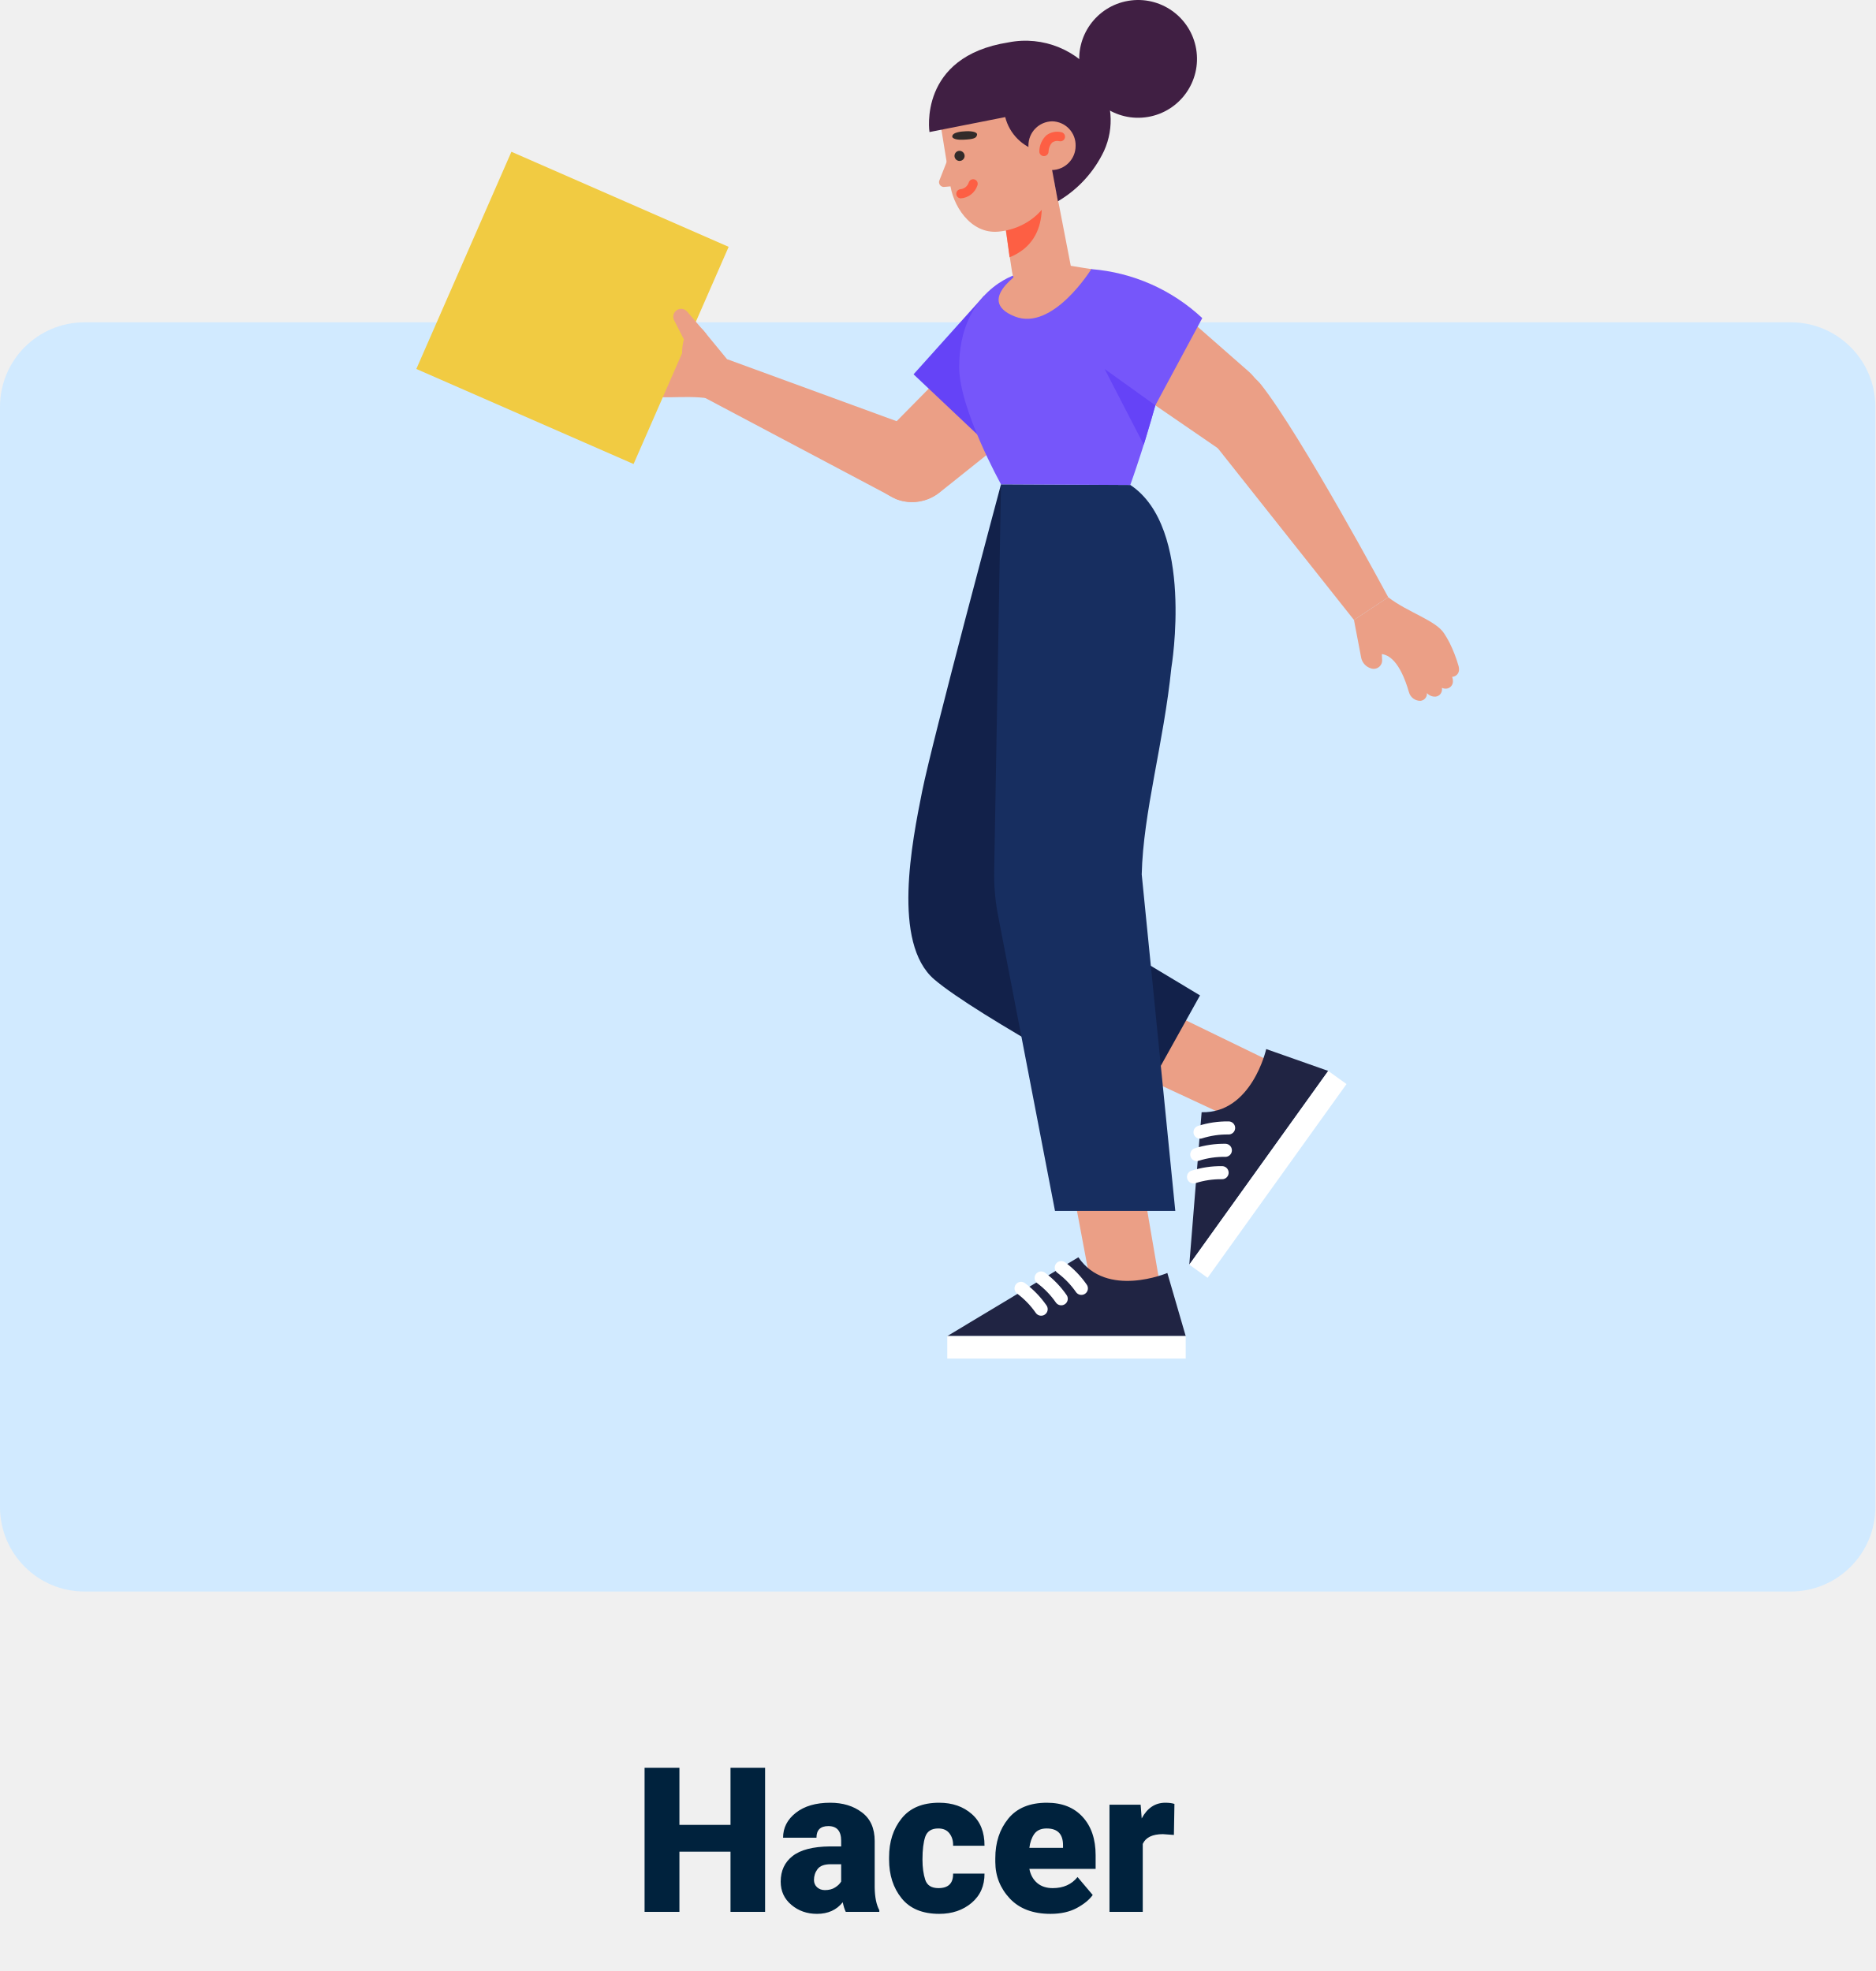
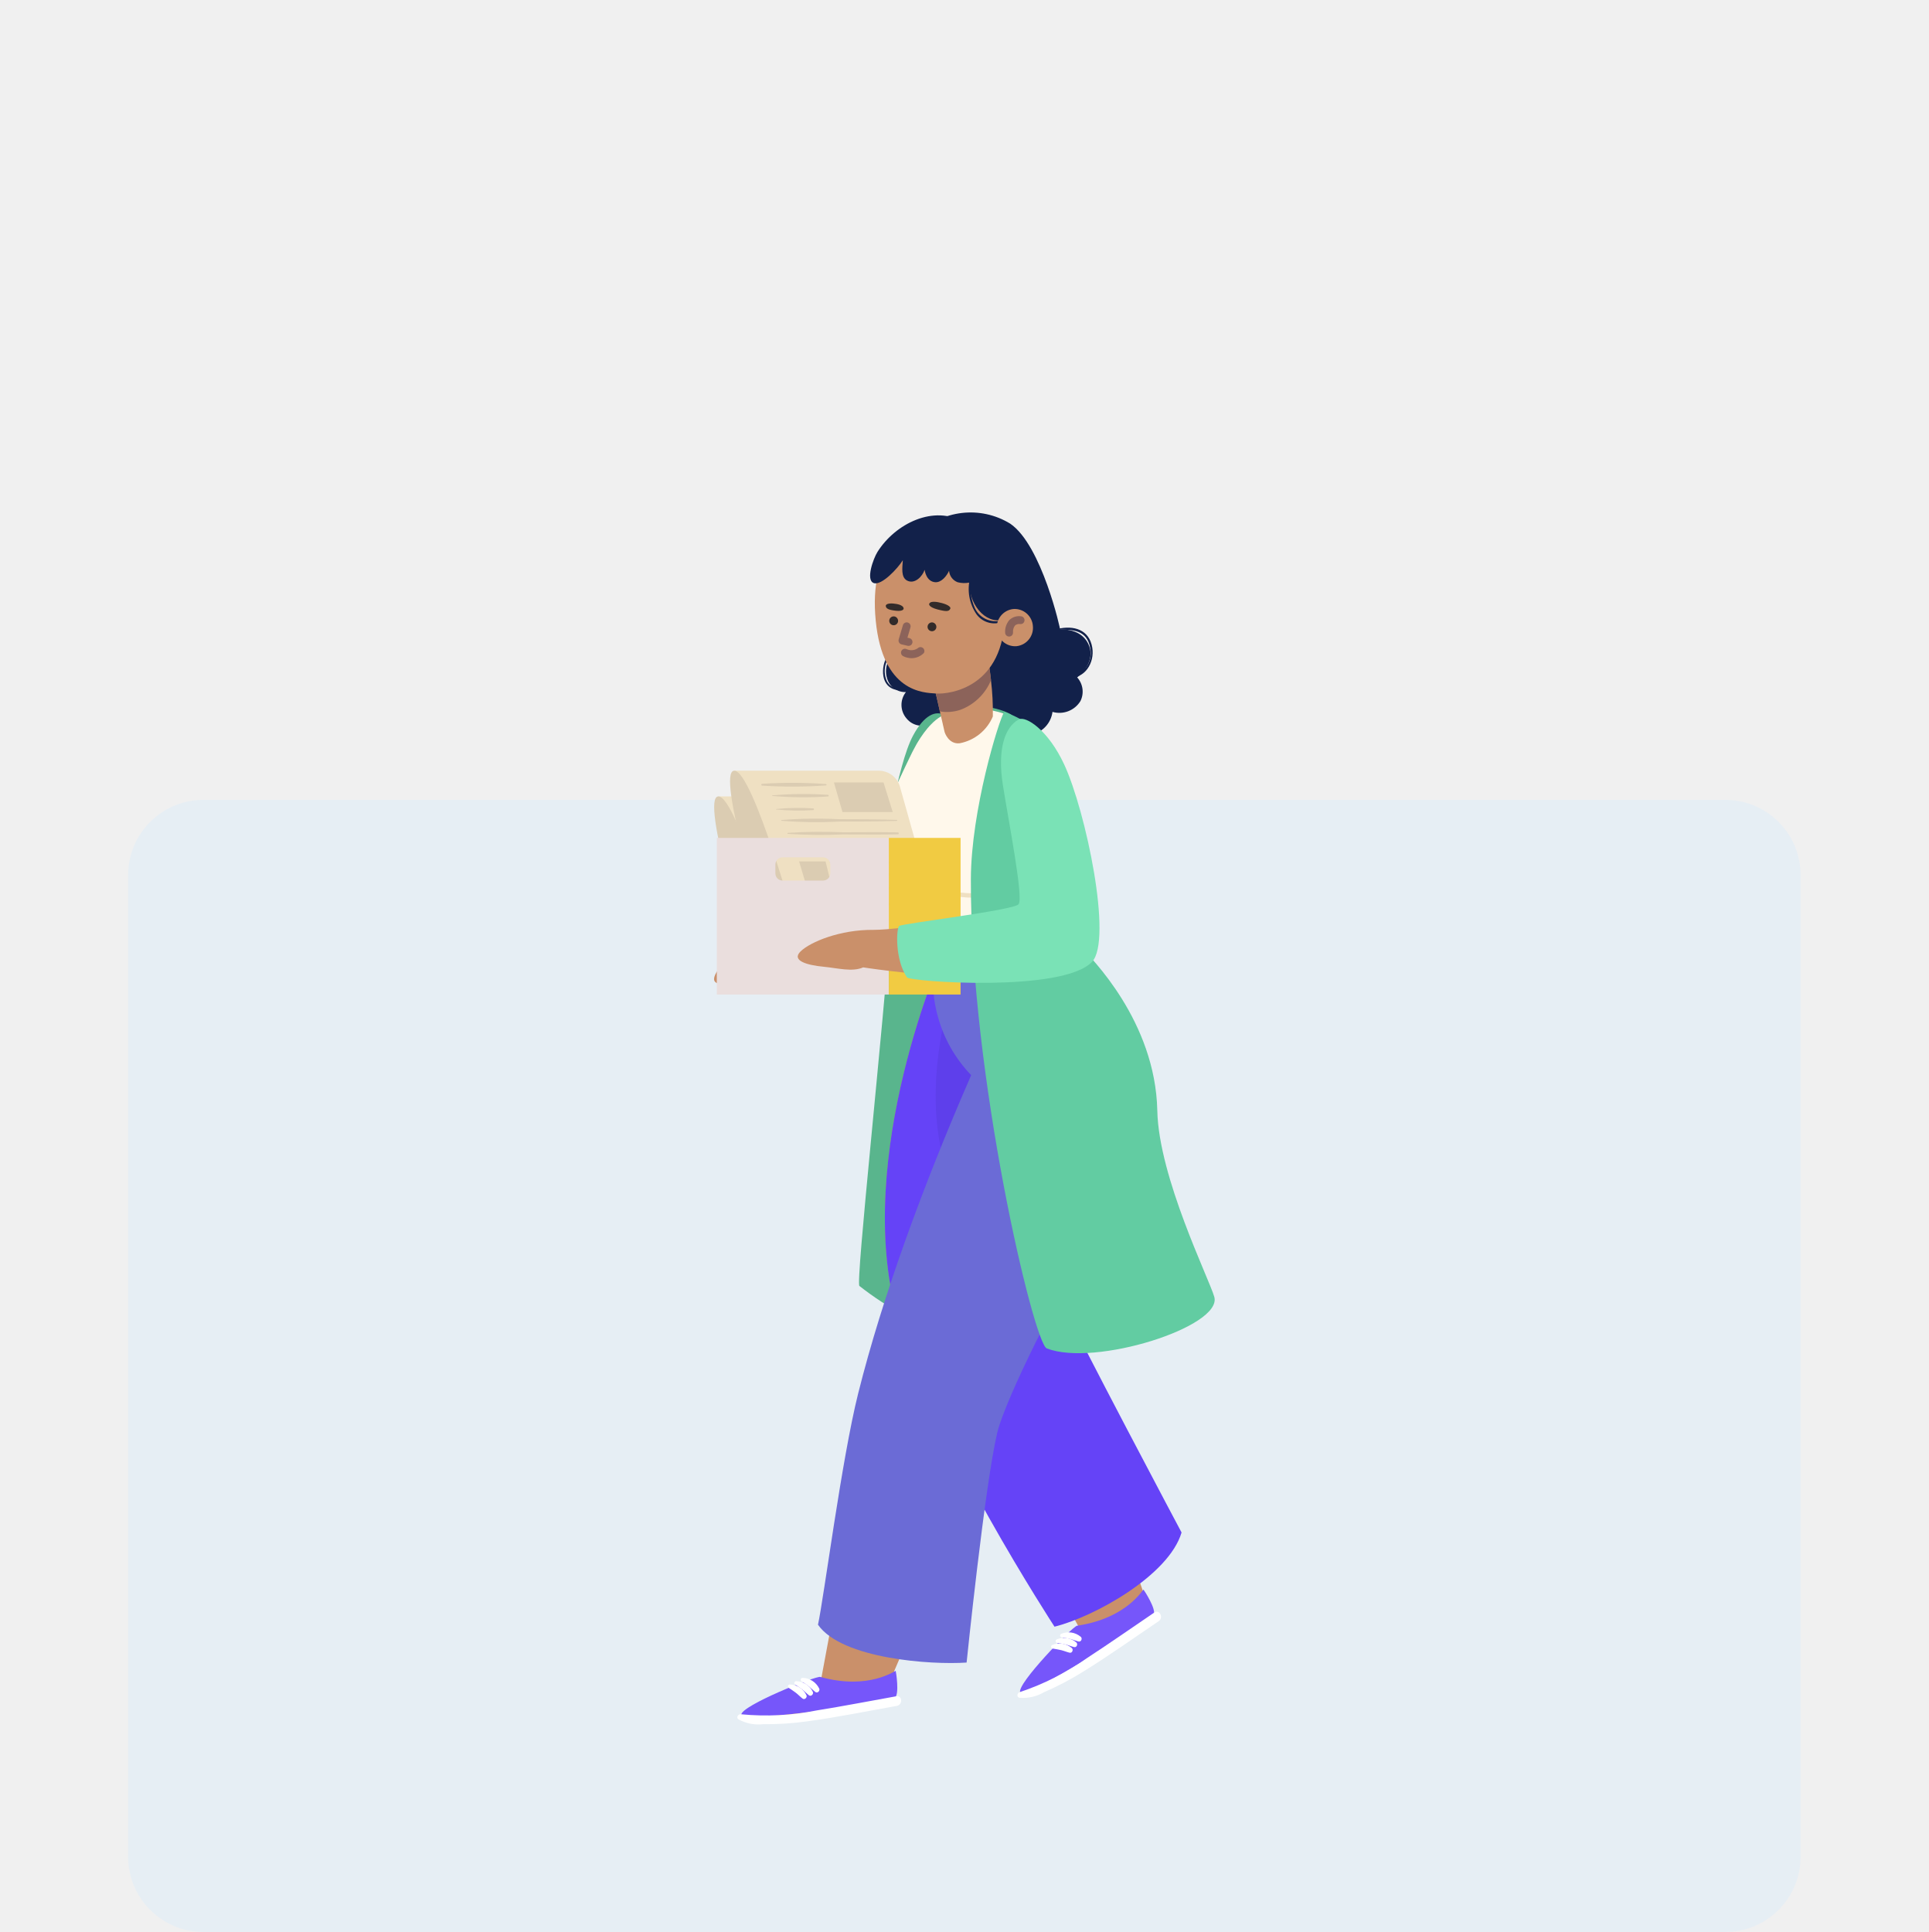
- <svg xmlns="http://www.w3.org/2000/svg" width="221.981" height="233.353" viewBox="0 0 221.981 233.353">
-   <g id="Grupo_27174" data-name="Grupo 27174" transform="translate(-471 -593.647)">
-     <text id="Hacer" transform="translate(546 795)" fill="#00223d" font-size="24" font-family="Roboto-Black, Roboto" font-weight="800">
-       <tspan x="0" y="25">Hacer</tspan>
-     </text>
-     <rect id="Image_Place_Holder" data-name="Image Place Holder" width="221.981" height="150.264" rx="10" transform="translate(471 631.808)" fill="#d1eaff" />
-     <g id="Grupo_26783" data-name="Grupo 26783" transform="translate(69.559 120.332)">
-       <g id="Grupo_26761" data-name="Grupo 26761" transform="translate(508.965 530.654)">
-         <g id="Grupo_26757" data-name="Grupo 26757">
-           <g id="Grupo_26756" data-name="Grupo 26756" transform="translate(27.413 63.003)">
-             <path id="Trazado_54277" data-name="Trazado 54277" d="M510.385,552.444l-12.452-5.8,4.492-7,13.536,6.577-3.97,5.537Z" transform="translate(-497.933 -539.643)" fill="#eb9f86" />
-             <g id="Grupo_26755" data-name="Grupo 26755" transform="translate(5.837 3.861)">
-               <path id="Trazado_54278" data-name="Trazado 54278" d="M510.256,541.771s-1.711,7.628-7.646,7.477L501.15,567.3,517.6,544.358Z" transform="translate(-501.15 -541.771)" fill="#202443" />
-               <rect id="Rectángulo_5232" data-name="Rectángulo 5232" width="28.223" height="2.666" transform="translate(18.611 4.141) rotate(125.637)" fill="#fff" />
-               <path id="Trazado_54279" data-name="Trazado 54279" d="M501.85,547.417a10.612,10.612,0,0,1,3.384-.5" transform="translate(-500.58 -537.58)" fill="none" stroke="#fff" stroke-linecap="round" stroke-linejoin="round" stroke-width="1.548" />
-               <path id="Trazado_54280" data-name="Trazado 54280" d="M501.637,548.877a10.629,10.629,0,0,1,3.386-.5" transform="translate(-500.753 -536.391)" fill="none" stroke="#fff" stroke-linecap="round" stroke-linejoin="round" stroke-width="1.548" />
-               <path id="Trazado_54281" data-name="Trazado 54281" d="M501.425,550.336a10.593,10.593,0,0,1,3.385-.5" transform="translate(-500.926 -535.201)" fill="none" stroke="#fff" stroke-linecap="round" stroke-linejoin="round" stroke-width="1.548" />
+ <svg xmlns="http://www.w3.org/2000/svg" width="256" height="256.426" viewBox="0 0 256 256.426">
+   <g id="Grupo_29083" data-name="Grupo 29083" transform="translate(1458 5017)">
+     <rect id="Rectángulo_5354" data-name="Rectángulo 5354" width="256" height="256" transform="translate(-1458 -5017)" fill="none" />
+     <g id="Grupo_29081" data-name="Grupo 29081" transform="translate(-32.019 814.594)">
+       <g id="Image_Place_Holder" data-name="Image Place Holder" transform="translate(-1408.981 -5725.433)" opacity="0.3">
+         <rect id="Image_Place_Holder-2" data-name="Image Place Holder" width="221.981" height="150.264" rx="10" fill="#d1eaff" />
+       </g>
+       <g id="Grupo_29077" data-name="Grupo 29077" transform="translate(-1862.967 -6236.806)">
+         <g id="Grupo_26784" data-name="Grupo 26784" transform="translate(554.18 473.212)">
+           <path id="Trazado_54312" data-name="Trazado 54312" d="M570.222,495.119a2.818,2.818,0,0,1,.432,3.149,3.281,3.281,0,0,1-3.707,1.429,3.547,3.547,0,0,1-2.727,3,7.291,7.291,0,0,1-5.366-.479c-2,2.656-7.117,2.29-7.848-1.112a2.584,2.584,0,0,1-3.432-.537,2.749,2.749,0,0,1-.08-3.5,2.5,2.5,0,0,1-2.483-1.753c-.6-1.833.556-3.465,1.91-4.575a12.35,12.35,0,0,1-.908-7.924,13.161,13.161,0,0,1,2.951-6.635,10.046,10.046,0,0,1,12.384-1.459c4.191,2.869,6.692,14.143,6.612,14.08s3.008-.326,3.878,2.22C572.641,493.371,570.222,495.119,570.222,495.119Z" transform="translate(-544.455 -473.212)" fill="#12214a" />
+           <path id="Trazado_54313" data-name="Trazado 54313" d="M562.549,484.668c-.382-2.407-2.456-3.027-4.627-2.5a.055.055,0,0,0,.016.108c1.975-.066,3.927.017,4.329,2.417a3.143,3.143,0,0,1-2.891,3.831.057.057,0,0,0,0,.113C561.564,488.8,562.867,486.67,562.549,484.668Z" transform="translate(-534.773 -466.69)" fill="#12214a" />
+           <path id="Trazado_54314" data-name="Trazado 54314" d="M548.3,488.947c-1.117.41-2.436.608-3.146-.627a3.25,3.25,0,0,1-.115-2.47,4.471,4.471,0,0,1,2.618-2.68c.049-.021.012-.094-.035-.082a4.08,4.08,0,0,0-2.994,4.153c.136,2.166,2,2.675,3.754,1.9C548.494,489.093,548.416,488.9,548.3,488.947Z" transform="translate(-544.623 -465.877)" fill="#12214a" />
+           <path id="Trazado_54315" data-name="Trazado 54315" d="M556.664,488.814a5.555,5.555,0,0,1-3.641,3.553c-2.18.523-4.929-1.051-4.469-3.564a.033.033,0,0,0-.064-.018c-.776,2.086,1.3,3.768,3.221,3.944a5.023,5.023,0,0,0,5.082-3.862C556.814,488.793,556.7,488.738,556.664,488.814Z" transform="translate(-541.874 -461.661)" fill="#12214a" />
+         </g>
+         <g id="Grupo_26785" data-name="Grupo 26785" transform="translate(531.756 499.887)">
+           <path id="Trazado_54316" data-name="Trazado 54316" d="M557.441,493.978c-1.8,5.059-2.438,13.209-3.583,14.765-1.182,1.607-10.985,6.727-14.272,8.036-4,1.591-6.969,4.526-7.694,6.166-.7,1.586,1.445,1.347,3.5.73,1.792-.54,3.747-.763,4.82-1.879,0,0,17.489-2.114,21.778-7.647,1.854-2.395,3.69-14.5,2.443-21.567-.368-2.083-1.058-3.494-2.292-3.649S558.874,489.942,557.441,493.978Z" transform="translate(-531.756 -488.22)" fill="#ca906a" />
+           <path id="Trazado_54317" data-name="Trazado 54317" d="M549.349,503.038a.7.7,0,0,0-.9-.437.534.534,0,0,0-.157.88.332.332,0,0,0,.561-.308c-.016-.054-.1-.023-.094.037.01.209-.263.2-.34.061a.3.3,0,0,1,.04-.345.354.354,0,0,1,.472-.024.52.52,0,0,1,.221.464.706.706,0,0,1-.315.465c-.033.028-.005.094.033.084A.707.707,0,0,0,549.349,503.038Z" transform="translate(-519.602 -478.095)" fill="#8c635a" />
+           <path id="Trazado_54318" data-name="Trazado 54318" d="M553.873,491.481c-2.154,4.012-3.778,15.769-4.338,16.952s-11.577,6.689-11.928,7.233.436,6.1,3.254,6.293c.751.051,14.347-2.7,17.349-7.206s2.9-16.515,2.339-21.074S556.876,485.893,553.873,491.481Z" transform="translate(-527.467 -488.518)" fill="#59b58d" />
+         </g>
+         <path id="Trazado_54319" data-name="Trazado 54319" d="M553.76,488.942c-1.964,1.091-5.124,6.856-6.518,25.136s-4.9,50.311-4.4,50.867a40.527,40.527,0,0,0,12.846,6.785c6.338,1.835,17.85,1.335,19.517,0S564.14,489.874,562.96,489.1,557.195,487.035,553.76,488.942Z" transform="translate(8.201 10.945)" fill="#59b58d" />
+         <g id="Grupo_26799" data-name="Grupo 26799" transform="translate(534.841 531.228)">
+           <g id="Grupo_26792" data-name="Grupo 26792" transform="translate(19.586 0.023)">
+             <path id="Trazado_54320" data-name="Trazado 54320" d="M576.782,585.412l-.011.005-8.482,5.857s-.943-.87-2.452-2.489a.63.63,0,0,0-.058-.061c-4.7-5.068-14.788-17.315-19.336-33.423-6.032-21.387,6.159-48.643,6.159-48.643l15.049-.145s-2.184,36.121-1.563,42.4c.776,7.876,7.553,27.611,9.9,34.263C576.484,584.588,576.782,585.412,576.782,585.412Z" transform="translate(-544.762 -506.514)" fill="#ca906a" />
+             <g id="Grupo_26789" data-name="Grupo 26789" transform="translate(16.003 67.821)">
+               <g id="Grupo_26786" data-name="Grupo 26786">
+                 <path id="Trazado_54321" data-name="Trazado 54321" d="M573.125,566.24c-.962.624-16.781,10.99-17.254,10.1-.268-.5,2.3-3.132,4.564-5.4a.077.077,0,0,0,.021-.028,26.855,26.855,0,0,0,3.212-3.426,41.943,41.943,0,0,0-2.177-3.611c-.756-1.19-1.621-2.581-2.49-3.987a.411.411,0,0,1-.04-.061c-2.494-4.043-5.014-8.2-5.014-8.2l11.847-6.185,3.331,8.887.828,2.2L571,559.305l1.19,3.44S574.092,565.614,573.125,566.24Z" transform="translate(-553.947 -545.429)" fill="#ca906a" />
+               </g>
+               <g id="Grupo_26788" data-name="Grupo 26788" transform="translate(1.586 17.121)">
+                 <path id="Trazado_54322" data-name="Trazado 54322" d="M562.624,560.047c-.6.089-8.087,7.78-7.539,8.852s17.344-9.631,17.71-10.342-1.265-3.212-1.349-3.3S569.319,559.05,562.624,560.047Z" transform="translate(-554.709 -555.253)" fill="#7656fa" />
+                 <path id="Trazado_54323" data-name="Trazado 54323" d="M573.031,557.043c-2.951,2-5.877,4.05-8.864,6a34.21,34.21,0,0,1-9.008,4.57c-.336.092-.446.657-.038.746a5.453,5.453,0,0,0,3.254-.732,39.088,39.088,0,0,0,5.181-2.717c3.43-2.114,6.724-4.469,10.063-6.724C574.292,557.724,573.71,556.582,573.031,557.043Z" transform="translate(-554.857 -554.003)" fill="#fff" />
+                 <g id="Grupo_26787" data-name="Grupo 26787" transform="translate(4.47 5.65)">
+                   <path id="Trazado_54324" data-name="Trazado 54324" d="M560.153,559.95a2.516,2.516,0,0,0-2.585-.387.247.247,0,0,0,.054.469c.38.068.769.122,1.143.214s.735.249,1.114.34C560.236,560.672,560.425,560.156,560.153,559.95Z" transform="translate(-557.422 -557.86)" fill="#fff" />
+                   <path id="Trazado_54325" data-name="Trazado 54325" d="M560.5,559.523a2.516,2.516,0,0,0-2.585-.387.247.247,0,0,0,.054.469c.38.066.768.122,1.141.214s.737.247,1.115.34C560.578,560.245,560.768,559.729,560.5,559.523Z" transform="translate(-557.167 -558.178)" fill="#fff" />
+                   <path id="Trazado_54326" data-name="Trazado 54326" d="M560.839,559.1a2.517,2.517,0,0,0-2.584-.387.246.246,0,0,0,.054.467c.38.068.767.122,1.141.216s.735.247,1.114.338C560.921,559.818,561.111,559.3,560.839,559.1Z" transform="translate(-556.913 -558.495)" fill="#fff" />
+                 </g>
+               </g>
+             </g>
+             <g id="Grupo_26791" data-name="Grupo 26791" transform="translate(0 0.003)">
+               <g id="Grupo_26790" data-name="Grupo 26790">
+                 <path id="Trazado_54327" data-name="Trazado 54327" d="M584.14,583.875c-1.675,5.7-11.617,11.21-16.863,12.5,0,0-16.288-24.964-20.839-41.078-6.026-21.388,6.159-48.632,6.159-48.632l15.054-.146s-.915,16.281-1.349,28.766c-.227,6.546-.328,12.051-.1,13.627a13.633,13.633,0,0,0,.861,2.027C570.641,558.491,584.14,583.875,584.14,583.875Z" transform="translate(-544.765 -506.516)" fill="#6543f7" />
+               </g>
+             </g>
+             <path id="Trazado_54328" data-name="Trazado 54328" d="M564.192,546.465a28.2,28.2,0,0,1-3.5-1.814c-.146-.087-.286-.174-.427-.267-6.786-4.324-14.26-13.379-10.73-31.85,0,0,1.7,7.053,10.431,9.4.127.04.26.073.394.106l3.069,8.775c-.227,6.546-.328,12.051-.1,13.627A13.629,13.629,0,0,0,564.192,546.465Z" transform="translate(-541.892 -502.042)" fill="#a1acbe" opacity="0.2" style="mix-blend-mode: multiply;isolation: isolate" />
+           </g>
+           <g id="Grupo_26798" data-name="Grupo 26798">
+             <g id="Grupo_26796" data-name="Grupo 26796" transform="translate(0 78.324)">
+               <g id="Grupo_26793" data-name="Grupo 26793" transform="translate(0.494)">
+                 <path id="Trazado_54329" data-name="Trazado 54329" d="M561.611,551.443l-7.491,17.5s.535,2.79-.225,3.449a.65.65,0,0,1-.166.1l-.1.024c-.136.023-.537.1-1.126.207-.455.08-1.03.185-1.7.3H550.8c-.568.1-1.2.208-1.875.328q-.682.11-1.408.242c-.614.1-1.241.209-1.877.314-.256.047-.514.087-.77.127-.387.058-.781.122-1.166.186-.136.024-.265.04-.4.065l-.772.12c-.129.017-.258.042-.394.058l-1.135.171c-1.385.2-2.694.382-3.8.505-.2.017-.394.042-.584.059-1.68.167-2.787.18-2.811-.063-.051-.568,3.337-2,6.3-3.214.007-.009.023-.009.03-.016A27.66,27.66,0,0,0,544.438,570c.023-.068,3.437-18.463,3.437-18.463h.009Z" transform="translate(-533.81 -551.443)" fill="#ca906a" />
+               </g>
+               <g id="Grupo_26795" data-name="Grupo 26795" transform="translate(0 17.433)">
+                 <path id="Trazado_54330" data-name="Trazado 54330" d="M544.316,562.243c-.582-.162-10.551,3.824-10.486,5.024s19.761-1.75,20.385-2.252.148-3.449.11-3.566S550.838,564.053,544.316,562.243Z" transform="translate(-533.301 -561.446)" fill="#7656fa" />
+                 <path id="Trazado_54331" data-name="Trazado 54331" d="M554.627,563.381c-3.51.629-7.015,1.312-10.535,1.875a34.238,34.238,0,0,1-10.087.514c-.345-.052-.674.42-.338.666a5.443,5.443,0,0,0,3.269.654,39.208,39.208,0,0,0,5.838-.376c3.993-.539,7.959-1.352,11.926-2.055C555.5,564.515,555.436,563.236,554.627,563.381Z" transform="translate(-533.526 -560.017)" fill="#fff" />
+                 <g id="Grupo_26794" data-name="Grupo 26794" transform="translate(6.709 0.914)">
+                   <path id="Trazado_54332" data-name="Trazado 54332" d="M539.833,563.882a2.517,2.517,0,0,0-2.2-1.4.246.246,0,0,0-.141.45c.319.216.652.423.957.66s.572.526.88.763C539.616,564.576,540,564.182,539.833,563.882Z" transform="translate(-537.376 -561.597)" fill="#fff" />
+                   <path id="Trazado_54333" data-name="Trazado 54333" d="M540.319,563.631a2.512,2.512,0,0,0-2.2-1.4.246.246,0,0,0-.141.45c.319.216.652.424.955.661s.573.526.88.763C540.1,564.324,540.484,563.931,540.319,563.631Z" transform="translate(-537.014 -561.784)" fill="#fff" />
+                   <path id="Trazado_54334" data-name="Trazado 54334" d="M540.806,563.38a2.512,2.512,0,0,0-2.2-1.4.246.246,0,0,0-.141.45c.319.216.652.423.955.661s.572.526.88.763C540.588,564.073,540.972,563.68,540.806,563.38Z" transform="translate(-536.653 -561.97)" fill="#fff" />
+                 </g>
+               </g>
+             </g>
+             <path id="Trazado_54335" data-name="Trazado 54335" d="M569.993,549.985c-1.494,3.745-7.478,13.967-8.069,15.973-1.006,3.421-4.721,15.178-6.311,18.967,0,0-13.728.021-13.728,0,.3-1.494,1.971-10.406,4.212-21.884,2.409-12.332,8.778-28.17,12.675-39.856a18.1,18.1,0,0,1-4.787-16.513l17-.169s7.067,4.207,10.37,15.777C585.075,535.276,570.542,548.608,569.993,549.985Z" transform="translate(-527.318 -506.501)" fill="#ca906a" />
+             <g id="Grupo_26797" data-name="Grupo 26797" transform="translate(10.709)">
+               <path id="Trazado_54336" data-name="Trazado 54336" d="M574.131,548.5c-1.718,2.2-9.563,17.458-10.675,22.165-1.657,7.006-4.061,30.483-4.061,30.483-4.686.326-16.555-.471-19.725-5.021.782-3.576,3.137-21.943,5.335-30.706,3.226-12.862,8.58-27.513,14.995-42.233a18.217,18.217,0,0,1-4.655-16.513l17.36-.169s7.067,4.207,10.37,15.777C586.792,535.276,575.954,546.163,574.131,548.5Z" transform="translate(-539.671 -506.501)" fill="#6b6bd6" />
            </g>
          </g>
-           <path id="Trazado_54282" data-name="Trazado 54282" d="M493.788,504.918s-8.137,30.363-9.335,36.35-3.592,17.96,1.437,22.269,24.347,14.649,24.347,14.649l7.107-12.759-11.51-6.918Z" transform="translate(-482.824 -504.918)" fill="#12214a" />
        </g>
-         <g id="Grupo_26760" data-name="Grupo 26760" transform="translate(4.602)">
-           <g id="Grupo_26759" data-name="Grupo 26759" transform="translate(0 82.629)">
-             <path id="Trazado_54283" data-name="Trazado 54283" d="M496.053,564.388l-2.538-13.5,8.3-.426,2.541,14.833h-6.813Z" transform="translate(-478.719 -550.46)" fill="#eb9f86" />
-             <g id="Grupo_26758" data-name="Grupo 26758" transform="translate(0 8.886)">
-               <path id="Trazado_54284" data-name="Trazado 54284" d="M511.41,557.216s-7.194,3.053-10.53-1.858l-15.52,9.329h28.224Z" transform="translate(-485.36 -555.358)" fill="#202443" />
-               <rect id="Rectángulo_5233" data-name="Rectángulo 5233" width="28.223" height="2.666" transform="translate(28.224 11.995) rotate(180)" fill="#fff" />
-               <path id="Trazado_54285" data-name="Trazado 54285" d="M492.8,556.03a10.61,10.61,0,0,1,2.379,2.46" transform="translate(-479.305 -554.811)" fill="none" stroke="#fff" stroke-linecap="round" stroke-linejoin="round" stroke-width="1.548" />
-               <path id="Trazado_54286" data-name="Trazado 54286" d="M491.485,556.708a10.615,10.615,0,0,1,2.377,2.462" transform="translate(-480.372 -554.259)" fill="none" stroke="#fff" stroke-linecap="round" stroke-linejoin="round" stroke-width="1.548" />
-               <path id="Trazado_54287" data-name="Trazado 54287" d="M490.174,557.386a10.641,10.641,0,0,1,2.379,2.462" transform="translate(-481.44 -553.706)" fill="none" stroke="#fff" stroke-linecap="round" stroke-linejoin="round" stroke-width="1.548" />
+         <g id="Grupo_26802" data-name="Grupo 26802" transform="translate(553.651 499.28)">
+           <path id="Trazado_54337" data-name="Trazado 54337" d="M544.324,507.264a.688.688,0,0,0,.009.12,6.008,6.008,0,0,0,1.413,3.1,11.883,11.883,0,0,0,.854.972,17.557,17.557,0,0,0,2.571,2.172s.139.612.383,1.534c.045.178.1.368.145.565.228.821.521,1.8.856,2.78.065.19.129.385.2.575a17.741,17.741,0,0,0,1.314,2.954,6.124,6.124,0,0,0,.422.624,3.08,3.08,0,0,0,.455.486c2.013,1.692,11.595,2.883,16.311-3.038a2.238,2.238,0,0,0,.2-.783c.026-.162.051-.354.077-.565.1-.929.19-2.283.235-3.893,0-.162.005-.322.012-.49.026-1.185.038-2.491.017-3.859l-.012-.455c-.017-1.244-.059-2.529-.131-3.813,0-.138-.014-.275-.023-.406-.071-1.262-.173-2.52-.3-3.726-.014-.12-.03-.239-.044-.352-.136-1.216-.3-2.379-.507-3.451l-.061-.322a19.527,19.527,0,0,0-.805-2.959l-.1-.256c-.033-.082-.07-.166-.1-.242a8.05,8.05,0,0,0-1.194-1.915c-.049-.064-.1-.129-.153-.193a11.5,11.5,0,0,0-1.732-1.629c-.078-.058-.151-.115-.23-.173a13.219,13.219,0,0,0-2.24-1.311c-.115-.052-.235-.1-.355-.153a12.556,12.556,0,0,0-3.324-.9c-.24-.035-.481-.054-.725-.066a11.708,11.708,0,0,0-3.719.34,6.137,6.137,0,0,0-2.825,1.718,6.041,6.041,0,0,0-.425.465h-.007a15.222,15.222,0,0,0-1.835,2.789c-.075.134-.143.267-.213.406-.131.254-.256.509-.376.768-.234.5-.518,1.082-.831,1.736-.063.134-.125.274-.188.411-.336.7-.688,1.476-1.028,2.287-.063.138-.119.284-.181.429-.282.694-.559,1.419-.805,2.149-.049.15-.1.3-.15.451-.218.694-.41,1.393-.554,2.083-.038.157-.071.319-.1.476a11.5,11.5,0,0,0-.211,2.165C544.317,507,544.321,507.134,544.324,507.264Z" transform="translate(-544.319 -488.169)" fill="#fff8eb" />
+           <g id="Grupo_26801" data-name="Grupo 26801" transform="translate(5.436 22.578)">
+             <g id="Grupo_26800" data-name="Grupo 26800">
+               <path id="Trazado_54338" data-name="Trazado 54338" d="M548.076,502.187c3.744.708,8.27,1.921,11.417-1.037a.086.086,0,0,1,.126.119c-3.064,3.376-7.745,2.527-11.588,1.1A.1.1,0,0,1,548.076,502.187Z" transform="translate(-547.05 -501.124)" fill="#efe0c2" />
+               <path id="Trazado_54339" data-name="Trazado 54339" d="M547.556,502.309a8.745,8.745,0,0,1,3.825.647.032.032,0,0,1-.016.063,29.731,29.731,0,0,0-3.8-.458A.126.126,0,0,1,547.556,502.309Z" transform="translate(-547.438 -500.262)" fill="#efe0c2" />
            </g>
          </g>
-           <path id="Trazado_54288" data-name="Trazado 54288" d="M489.232,504.918l-.809,45.8a25.513,25.513,0,0,0,.392,4.9l6.806,35.325h14.239l-3.973-39.839c.169-7.328,2.6-15.534,3.509-24.47,0,0,2.792-16.576-4.861-21.64Z" transform="translate(-482.869 -504.918)" fill="#172e60" />
        </g>
-       </g>
-       <g id="Grupo_26773" data-name="Grupo 26773" transform="translate(450.722 491.284)">
-         <g id="Grupo_26766" data-name="Grupo 26766">
-           <g id="Grupo_26764" data-name="Grupo 26764">
-             <g id="Grupo_26762" data-name="Grupo 26762" transform="translate(34.103 24.565)">
-               <path id="Trazado_54289" data-name="Trazado 54289" d="M495.508,505.276l-23.282-8.518-2.707,4.534,22.7,12.029a5.191,5.191,0,0,0,6.956-5.781h0C498.841,505.712,497.259,505.9,495.508,505.276Z" transform="translate(-469.519 -496.758)" fill="#eb9f86" />
+         <g id="Grupo_26817" data-name="Grupo 26817" transform="translate(552.465 473.616)">
+           <g id="Grupo_26816" data-name="Grupo 26816">
+             <g id="Grupo_26803" data-name="Grupo 26803" transform="translate(7.978 15.801)">
+               <path id="Trazado_54340" data-name="Trazado 54340" d="M550.128,495.471s.5,1.652,2,1.485a5.979,5.979,0,0,0,4.4-3.559,35.35,35.35,0,0,0-.249-4.828c-.028-.225-.054-.448-.08-.671s-.054-.437-.087-.65c-.04-.284-.082-.561-.125-.84-.319-2.1-.607-3.9-.607-3.9l-.9.537-6.267,4.062,1.209,5.293.072.324.026.106.371,1.595,0,.014Z" transform="translate(-548.216 -482.51)" fill="#ca906a" />
+               <path id="Trazado_54341" data-name="Trazado 54341" d="M549.5,492.726a5.635,5.635,0,0,0,2.707-.206,7.068,7.068,0,0,0,4.083-3.951c-.028-.225-.054-.448-.08-.671s-.054-.437-.087-.65c-.04-.284-.082-.561-.125-.84-.319-2.1-.607-3.9-.607-3.9l-.9.537-6.267,4.062,1.209,5.293Z" transform="translate(-548.216 -482.51)" fill="#8c635a" />
            </g>
-             <g id="Grupo_26763" data-name="Grupo 26763" transform="translate(22.711 19.819)">
-               <path id="Trazado_54290" data-name="Trazado 54290" d="M474.478,495.432a1.736,1.736,0,0,0-1.628-.508,1.031,1.031,0,0,0-.655,1.607l.336.552c-.747.287-2.29.359-5.113-2.493a1.422,1.422,0,0,0-1.742-.252.876.876,0,0,0-.267,1.147.583.583,0,0,0,.034.056,1.3,1.3,0,0,0-1.132.12.876.876,0,0,0-.265,1.147,1.075,1.075,0,0,0,.1.163,1.124,1.124,0,0,0-.532.183.877.877,0,0,0-.267,1.147,1.272,1.272,0,0,0,.243.336c.036.038.074.071.111.109-.016.009-.036.016-.053.027a.878.878,0,0,0-.265,1.148,1.324,1.324,0,0,0,.241.336,16.579,16.579,0,0,0,2.31,1.965l0,0,.036.024a10.908,10.908,0,0,0,1.063.648c1.631.949,5.122.154,8.123.637l2.342-4.42Z" transform="translate(-463.24 -494.142)" fill="#eb9f86" />
+             <g id="Grupo_26815" data-name="Grupo 26815">
+               <path id="Trazado_54342" data-name="Trazado 54342" d="M544.116,486.9c.929,9.577,6.342,9.584,8,9.7,1.879.131,9.069-.851,9.134-10.471s-4.683-12.215-8.991-12.02S543.185,477.326,544.116,486.9Z" transform="translate(-543.371 -472.956)" fill="#ca906a" />
+               <g id="Grupo_26804" data-name="Grupo 26804">
+                 <path id="Trazado_54343" data-name="Trazado 54343" d="M561.632,487.164c-2.21.931-4.756-1.323-4.859-4.793a3.53,3.53,0,0,1-1.514-.052,1.767,1.767,0,0,1-1.14-1.525c-.3.674-1,1.568-1.819,1.521-1.241-.073-1.417-1.621-1.429-1.649-.263.849-1.3,1.966-2.321,1.431-.842-.437-.629-1.711-.568-2.7-.673,1.088-2.83,3.409-3.867,3.027-1.084-.4-.049-3.249.5-4.127,2.363-3.764,7.508-6.324,11.509-3.916a.178.178,0,0,1,.139-.045,7.967,7.967,0,0,1,7.043,5.113C564.18,481.747,564.321,486.024,561.632,487.164Z" transform="translate(-543.638 -473.444)" fill="#12214a" />
+                 <path id="Trazado_54344" data-name="Trazado 54344" d="M555.913,483.767a3.055,3.055,0,0,1-3.965-1.5,6.912,6.912,0,0,1-.472-4.071c.009-.077-.12-.094-.134-.019a5.928,5.928,0,0,0,.849,4.946,2.954,2.954,0,0,0,3.789.8C556.059,483.877,556.007,483.728,555.913,483.767Z" transform="translate(-538.046 -469.961)" fill="#12214a" />
+               </g>
+               <g id="Grupo_26811" data-name="Grupo 26811" transform="translate(2.082 11.465)">
+                 <g id="Grupo_26805" data-name="Grupo 26805" transform="translate(1.697 2.734)">
+                   <path id="Trazado_54345" data-name="Trazado 54345" d="M547.041,484.707a.521.521,0,0,0,.227-1.016l-.284-.066.4-1.361a.521.521,0,0,0-1-.3l-.561,1.893a.525.525,0,0,0,.049.41.515.515,0,0,0,.333.246l.823.192Z" transform="translate(-545.807 -481.591)" fill="#8c635a" />
+                 </g>
+                 <g id="Grupo_26806" data-name="Grupo 26806" transform="translate(5.749)">
+                   <path id="Trazado_54346" data-name="Trazado 54346" d="M549.607,480.146s-1.351-.38-1.474.193c0,0-.075.392,1.108.7s1.511.279,1.692-.068S550.25,480.273,549.607,480.146Z" transform="translate(-548.131 -480.022)" fill="#322b2a" />
+                 </g>
+                 <g id="Grupo_26807" data-name="Grupo 26807" transform="translate(0 0.225)">
+                   <path id="Trazado_54347" data-name="Trazado 54347" d="M546.056,480.194s1.157.1,1.145.657c0,0-.016.377-1.025.268s-1.305-.3-1.342-.615C544.793,480.149,545.516,480.1,546.056,480.194Z" transform="translate(-544.833 -480.152)" fill="#322b2a" />
+                 </g>
+                 <g id="Grupo_26808" data-name="Grupo 26808" transform="translate(0.456 1.941)">
+                   <path id="Trazado_54348" data-name="Trazado 54348" d="M546.263,481.833a.588.588,0,1,1-.484-.69A.6.6,0,0,1,546.263,481.833Z" transform="translate(-545.094 -481.136)" fill="#322b2a" />
+                 </g>
+                 <g id="Grupo_26809" data-name="Grupo 26809" transform="translate(5.539 2.739)">
+                   <path id="Trazado_54349" data-name="Trazado 54349" d="M549.178,482.291a.587.587,0,1,1-.485-.69A.6.6,0,0,1,549.178,482.291Z" transform="translate(-548.011 -481.594)" fill="#322b2a" />
+                 </g>
+                 <g id="Grupo_26810" data-name="Grupo 26810" transform="translate(2.034 6.019)">
+                   <path id="Trazado_54350" data-name="Trazado 54350" d="M546.862,484.886a2.282,2.282,0,0,0,2.161-.631.521.521,0,0,0-.835-.612,1.507,1.507,0,0,1-1.438.112.52.52,0,1,0-.46.932A2.379,2.379,0,0,0,546.862,484.886Z" transform="translate(-546 -483.476)" fill="#8c635a" />
+                 </g>
+               </g>
+               <g id="Grupo_26814" data-name="Grupo 26814" transform="translate(16.815 12.419)">
+                 <g id="Grupo_26812" data-name="Grupo 26812">
+                   <path id="Trazado_54351" data-name="Trazado 54351" d="M558.077,482.832a2.452,2.452,0,0,1-2.18,2.682,2.427,2.427,0,0,1-2.6-2.253,2.451,2.451,0,0,1,2.18-2.682A2.427,2.427,0,0,1,558.077,482.832Z" transform="translate(-553.287 -480.57)" fill="#ca906a" />
+                 </g>
+                 <g id="Grupo_26813" data-name="Grupo 26813" transform="translate(1.109 0.961)">
+                   <path id="Trazado_54352" data-name="Trazado 54352" d="M554.448,483.824l.045,0a.522.522,0,0,0,.474-.561,1.318,1.318,0,0,1,.267-.91.85.85,0,0,1,.7-.185.513.513,0,0,0,.559-.479.521.521,0,0,0-.478-.559,1.867,1.867,0,0,0-1.525.491,2.351,2.351,0,0,0-.565,1.727A.523.523,0,0,0,554.448,483.824Z" transform="translate(-553.923 -481.121)" fill="#8c635a" />
+                 </g>
+               </g>
            </g>
-             <rect id="Rectángulo_5234" data-name="Rectángulo 5234" width="28.069" height="28.069" transform="translate(36.968 11.254) rotate(113.638)" fill="#f1cb42" />
-             <path id="Trazado_54291" data-name="Trazado 54291" d="M471.4,496.45l-2.282-2.66a.928.928,0,0,0-1.408,0h0a.927.927,0,0,0-.125,1.027l1.148,2.266a6.309,6.309,0,0,0,1.359,5.753Z" transform="translate(-437.07 -474.874)" fill="#eb9f86" />
-           </g>
-           <g id="Grupo_26765" data-name="Grupo 26765" transform="translate(52.816 17.054)">
-             <path id="Trazado_54292" data-name="Trazado 54292" d="M497.429,505.251l-8.477,6.769a5.184,5.184,0,0,1-5.958.361h0c-2.624-1.618-4.226-3.113-2.337-5.548l9.311-9.442Z" transform="translate(-479.833 -488.731)" fill="#eb9f86" />
-             <path id="Trazado_54293" data-name="Trazado 54293" d="M501.282,501.035s-1.127,5.561-7.813,10.61l-10.307-9.734,8.341-9.293Z" transform="translate(-477.122 -492.618)" fill="#6543f7" />
          </g>
        </g>
-         <g id="Grupo_26771" data-name="Grupo 26771" transform="translate(76.559 13.893)">
-           <g id="Grupo_26769" data-name="Grupo 26769" transform="translate(14.337 11.707)">
-             <g id="Grupo_26767" data-name="Grupo 26767">
-               <path id="Trazado_54294" data-name="Trazado 54294" d="M502.989,504.549l17.922,22.608,4.057-2.687s-10.286-19.147-15.063-25.187a5.188,5.188,0,0,0-8.928,1.457h0C500.337,502.484,501.8,503.124,502.989,504.549Z" transform="translate(-500.821 -497.329)" fill="#eb9f86" />
-             </g>
-             <g id="Grupo_26768" data-name="Grupo 26768" transform="translate(20.091 27.142)">
-               <path id="Trazado_54295" data-name="Trazado 54295" d="M512.761,519.522a1.686,1.686,0,0,0,1.154,1.19,1,1,0,0,0,1.306-1.069l-.029-.626c.771.1,2.123.758,3.208,4.507a1.388,1.388,0,0,0,1.372,1.027.855.855,0,0,0,.76-.856c0-.022,0-.044,0-.065a1.258,1.258,0,0,0,1.022.425.853.853,0,0,0,.76-.856,1.281,1.281,0,0,0-.007-.185,1.074,1.074,0,0,0,.539.091.851.851,0,0,0,.76-.856,1.248,1.248,0,0,0-.051-.4c-.015-.049-.029-.094-.045-.143.02,0,.04,0,.058,0a.85.85,0,0,0,.76-.856,1.29,1.29,0,0,0-.049-.4,16.238,16.238,0,0,0-1.06-2.754h0l-.02-.036a10.972,10.972,0,0,0-.608-1.049c-.953-1.569-4.3-2.513-6.642-4.322l-4.057,2.687Z" transform="translate(-511.894 -512.288)" fill="#eb9f86" />
-             </g>
+         <g id="Grupo_26820" data-name="Grupo 26820" transform="translate(531.771 507.505)">
+           <g id="Grupo_26818" data-name="Grupo 26818" transform="translate(0 3.412)">
+             <path id="Trazado_54353" data-name="Trazado 54353" d="M559.49,516.24H538.1l-6.011-21.393h19.178a2.922,2.922,0,0,1,2.813,2.133Z" transform="translate(-531.526 -494.847)" fill="#efe0c2" />
+             <path id="Trazado_54354" data-name="Trazado 54354" d="M540.74,516.24h-4.209s-6.711-21.393-4.207-21.393S540.74,516.24,540.74,516.24Z" transform="translate(-531.765 -494.847)" fill="#dbccb2" />
+             <path id="Trazado_54355" data-name="Trazado 54355" d="M542.73,495.934a62.4,62.4,0,0,0-8.466-.03.122.122,0,0,0,0,.244,62.685,62.685,0,0,0,8.466-.031A.092.092,0,0,0,542.73,495.934Z" transform="translate(-529.996 -494.167)" fill="#dbccb2" />
+             <path id="Trazado_54356" data-name="Trazado 54356" d="M542.368,496.73A48.063,48.063,0,0,0,535,496.8a.037.037,0,0,0,0,.075,48.084,48.084,0,0,0,7.363.07A.108.108,0,0,0,542.368,496.73Z" transform="translate(-529.385 -493.527)" fill="#dbccb2" />
+             <path id="Trazado_54357" data-name="Trazado 54357" d="M540.2,497.749a28.522,28.522,0,0,0-4.909.082.028.028,0,0,0,0,.056,28.522,28.522,0,0,0,4.909.082A.11.11,0,0,0,540.2,497.749Z" transform="translate(-529.168 -492.744)" fill="#dbccb2" />
+             <path id="Trazado_54358" data-name="Trazado 54358" d="M551,498.664c-2.55-.084-5.1-.084-7.649-.091a57.993,57.993,0,0,0-7.647.106.05.05,0,0,0,0,.1,58,58,0,0,0,7.647.106c2.55-.005,5.1-.005,7.649-.091A.065.065,0,0,0,551,498.664Z" transform="translate(-528.872 -492.135)" fill="#dbccb2" />
+             <path id="Trazado_54359" data-name="Trazado 54359" d="M550.784,499.58c-2.429-.049-4.862-.012-7.294-.012a66.97,66.97,0,0,0-7.294.073.066.066,0,0,0,0,.133,67.859,67.859,0,0,0,7.294.073c2.431,0,4.864.037,7.294-.012A.127.127,0,0,0,550.784,499.58Z" transform="translate(-528.519 -491.39)" fill="#dbccb2" />
+             <path id="Trazado_54360" data-name="Trazado 54360" d="M545.421,500.738a63.415,63.415,0,0,0-8.914-.005.066.066,0,0,0,0,.133,63.684,63.684,0,0,0,8.914-.005A.061.061,0,0,0,545.421,500.738Z" transform="translate(-528.289 -490.591)" fill="#dbccb2" />
+             <path id="Trazado_54361" data-name="Trazado 54361" d="M549.066,501.815c-1.7-.1-3.426-.038-5.131-.035a30.925,30.925,0,0,0-4.566.117c-.018,0-.018.035,0,.037a30.931,30.931,0,0,0,4.566.118c1.7,0,3.428.07,5.131-.035A.1.1,0,0,0,549.066,501.815Z" transform="translate(-526.126 -489.716)" fill="#dbccb2" />
+             <path id="Trazado_54362" data-name="Trazado 54362" d="M549.013,502.73c-1.61-.08-3.229-.047-4.843-.051a23.988,23.988,0,0,0-4.277.139.018.018,0,0,0,0,.033,24,24,0,0,0,4.277.139c1.614,0,3.233.03,4.843-.051A.105.105,0,0,0,549.013,502.73Z" transform="translate(-525.736 -489.049)" fill="#dbccb2" />
+             <path id="Trazado_54363" data-name="Trazado 54363" d="M549.372,503.757c-1.619-.056-3.243-.026-4.862-.03a26.054,26.054,0,0,0-4.3.11.05.05,0,0,0,0,.1,26.061,26.061,0,0,0,4.3.11c1.619,0,3.243.026,4.862-.028A.129.129,0,0,0,549.372,503.757Z" transform="translate(-525.52 -488.276)" fill="#dbccb2" />
+             <path id="Trazado_54364" data-name="Trazado 54364" d="M551.979,504.975c-2.454-.059-4.913-.017-7.369-.019a43.248,43.248,0,0,0-6.788.112.036.036,0,0,0,0,.068,43.233,43.233,0,0,0,6.788.113c2.456,0,4.915.04,7.369-.019A.127.127,0,0,0,551.979,504.975Z" transform="translate(-527.284 -487.399)" fill="#dbccb2" />
+             <path id="Trazado_54365" data-name="Trazado 54365" d="M537.023,501.754l1.35,4.517h3.276l-1.116-4.517Z" transform="translate(-527.859 -489.716)" fill="#dbccb2" />
+             <path id="Trazado_54366" data-name="Trazado 54366" d="M539.677,495.744l1.133,3.927h6.668l-1.219-3.927Z" transform="translate(-525.887 -494.181)" fill="#dbccb2" />
          </g>
-           <g id="Grupo_26770" data-name="Grupo 26770">
-             <path id="Trazado_54296" data-name="Trazado 54296" d="M503.427,493.627l8.154,7.152a5.186,5.186,0,0,1,1.4,5.8h0c-1.132,2.867-2.32,4.708-5.051,3.277L497,502.352Z" transform="translate(-489.595 -488.636)" fill="#eb9f86" />
-             <path id="Trazado_54297" data-name="Trazado 54297" d="M496.254,490.876a21.729,21.729,0,0,1,13.136,5.8L503.836,507l-10.917-3.786Z" transform="translate(-492.919 -490.876)" fill="#7656fa" />
+           <g id="Grupo_26819" data-name="Grupo 26819" transform="translate(2.107)">
+             <path id="Trazado_54367" data-name="Trazado 54367" d="M560.7,514.282H539.306l-6.011-21.393h19.178a2.922,2.922,0,0,1,2.813,2.131Z" transform="translate(-532.735 -492.889)" fill="#efe0c2" />
+             <path id="Trazado_54368" data-name="Trazado 54368" d="M541.95,514.282h-4.209s-6.712-21.393-4.207-21.393S541.95,514.282,541.95,514.282Z" transform="translate(-532.974 -492.889)" fill="#dbccb2" />
+             <path id="Trazado_54369" data-name="Trazado 54369" d="M543.937,493.977a62.352,62.352,0,0,0-8.465-.031.122.122,0,0,0,0,.244,62.67,62.67,0,0,0,8.465-.03A.092.092,0,0,0,543.937,493.977Z" transform="translate(-531.205 -492.209)" fill="#dbccb2" />
+             <path id="Trazado_54370" data-name="Trazado 54370" d="M543.577,494.773a48.078,48.078,0,0,0-7.363.07.037.037,0,0,0,0,.075,48.084,48.084,0,0,0,7.363.072A.108.108,0,0,0,543.577,494.773Z" transform="translate(-530.594 -491.57)" fill="#dbccb2" />
+             <path id="Trazado_54371" data-name="Trazado 54371" d="M541.405,495.79a28.7,28.7,0,0,0-4.909.082.029.029,0,0,0,0,.058,28.7,28.7,0,0,0,4.909.082A.111.111,0,0,0,541.405,495.79Z" transform="translate(-530.377 -490.786)" fill="#dbccb2" />
+             <path id="Trazado_54372" data-name="Trazado 54372" d="M552.21,496.706c-2.548-.085-5.1-.084-7.647-.091a57.989,57.989,0,0,0-7.647.106.05.05,0,0,0,0,.1,57.979,57.979,0,0,0,7.647.106c2.55-.007,5.1-.005,7.647-.091A.065.065,0,0,0,552.21,496.706Z" transform="translate(-530.081 -490.177)" fill="#dbccb2" />
+             <path id="Trazado_54373" data-name="Trazado 54373" d="M551.993,497.622c-2.43-.051-4.863-.014-7.294-.014a67.4,67.4,0,0,0-7.294.075.065.065,0,0,0,0,.131,67.4,67.4,0,0,0,7.294.075c2.431,0,4.864.035,7.294-.014A.126.126,0,0,0,551.993,497.622Z" transform="translate(-529.728 -489.432)" fill="#dbccb2" />
+             <path id="Trazado_54374" data-name="Trazado 54374" d="M546.63,498.778a63.677,63.677,0,0,0-8.914,0,.065.065,0,0,0,0,.131,63.4,63.4,0,0,0,8.914-.005A.061.061,0,0,0,546.63,498.778Z" transform="translate(-529.498 -488.633)" fill="#dbccb2" />
+             <path id="Trazado_54375" data-name="Trazado 54375" d="M550.274,499.857c-1.7-.106-3.424-.04-5.129-.037a30.952,30.952,0,0,0-4.566.118.019.019,0,0,0,0,.037,30.943,30.943,0,0,0,4.566.119c1.7,0,3.428.07,5.129-.037A.1.1,0,0,0,550.274,499.857Z" transform="translate(-527.335 -487.759)" fill="#dbccb2" />
+             <path id="Trazado_54376" data-name="Trazado 54376" d="M550.222,500.77c-1.612-.078-3.229-.045-4.843-.049a23.822,23.822,0,0,0-4.277.139c-.016,0-.016.03,0,.031a23.834,23.834,0,0,0,4.277.139c1.614,0,3.231.03,4.843-.049A.106.106,0,0,0,550.222,500.77Z" transform="translate(-526.945 -487.091)" fill="#dbccb2" />
+             <path id="Trazado_54377" data-name="Trazado 54377" d="M550.581,501.8c-1.619-.054-3.243-.024-4.862-.028a26.049,26.049,0,0,0-4.3.11.05.05,0,0,0,0,.1,26.047,26.047,0,0,0,4.3.11c1.619,0,3.243.026,4.862-.03A.129.129,0,0,0,550.581,501.8Z" transform="translate(-526.728 -486.318)" fill="#dbccb2" />
+             <path id="Trazado_54378" data-name="Trazado 54378" d="M553.188,503.017c-2.454-.059-4.915-.017-7.368-.019a43.029,43.029,0,0,0-6.788.112.036.036,0,0,0,0,.068,43.242,43.242,0,0,0,6.788.111c2.454,0,4.915.04,7.368-.019A.126.126,0,0,0,553.188,503.017Z" transform="translate(-528.493 -485.441)" fill="#dbccb2" />
+             <path id="Trazado_54379" data-name="Trazado 54379" d="M538.232,499.8l1.35,4.517h3.276l-1.116-4.517Z" transform="translate(-529.068 -487.759)" fill="#dbccb2" />
+             <path id="Trazado_54380" data-name="Trazado 54380" d="M540.886,493.786l1.133,3.927h6.668l-1.219-3.927Z" transform="translate(-527.097 -492.223)" fill="#dbccb2" />
          </g>
+           <path id="Trazado_54381" data-name="Trazado 54381" d="M531.965,498.008v20.786H554.8V498.008Zm15.061,4.711a.952.952,0,0,1-.953.948h-5.385a.951.951,0,0,1-.948-.948v-1.182a.952.952,0,0,1,.948-.953h5.385a.954.954,0,0,1,.953.953Z" transform="translate(-531.616 -489.087)" fill="#eadedd" />
+           <rect id="Rectángulo_5235" data-name="Rectángulo 5235" width="9.519" height="20.788" transform="translate(23.183 8.919)" fill="#f1cb42" />
        </g>
-         <g id="Grupo_26772" data-name="Grupo 26772" transform="translate(64.254 13.893)">
-           <path id="Trazado_54298" data-name="Trazado 54298" d="M492.937,491.493s-6.778,1.872-6.8,10.96c-.013,4.96,4.953,13.9,4.953,13.9l15.3.083s2.246-6.234,3.592-11.868-2.963-10.99-8.208-13.693Z" transform="translate(-486.137 -490.876)" fill="#7656fa" />
-           <path id="Trazado_54299" data-name="Trazado 54299" d="M501.632,501.7l-6.005-4.307,4.632,8.968Z" transform="translate(-478.409 -485.57)" fill="#6543f7" />
+         <path id="Trazado_54382" data-name="Trazado 54382" d="M555.741,488.4c-.77,1.262-4.394,13.125-4.428,22.175-.1,26.053,8.353,61.648,10.065,62.319,6.386,2.51,23.355-2.891,22.242-6.833-.68-2.41-7.375-15.854-7.562-24.7-.249-11.928-8.886-20.415-10.176-21.771s-.586-21.227-3.228-25.882C560.57,490.04,555.741,488.4,555.741,488.4Z" transform="translate(14.526 11.282)" fill="#62cca2" />
+         <g id="Grupo_26821" data-name="Grupo 26821" transform="translate(542.861 500.621)">
+           <path id="Trazado_54383" data-name="Trazado 54383" d="M565.427,492.836c-.837,4.209,3.852,20.138,2.065,20.971-1.4.654-15.723,2.848-19.333,2.816-4.388-.04-8.327,1.582-9.646,2.851-1.276,1.229.844,1.832,3.022,2.041,1.9.181,3.832.727,5.277.087,0,0,22.236,3.52,29.491-.88,2.642-1.6.669-17.576-2.016-23.338C571.7,491.848,566.95,485.169,565.427,492.836Z" transform="translate(-538.128 -488.615)" fill="#ca906a" />
+           <path id="Trazado_54384" data-name="Trazado 54384" d="M559.786,506.829a.715.715,0,0,0-.687-.763.546.546,0,0,0-.486.772.338.338,0,0,0,.648-.075c.007-.057-.082-.059-.1,0-.071.2-.326.089-.345-.075a.312.312,0,0,1,.171-.31.365.365,0,0,1,.457.159.541.541,0,0,1,.03.525.721.721,0,0,1-.478.317c-.042.014-.04.087,0,.092A.723.723,0,0,0,559.786,506.829Z" transform="translate(-522.95 -476.217)" fill="#8c635a" />
+           <path id="Trazado_54385" data-name="Trazado 54385" d="M561.81,489.028c-1.793,1.014-2.834,3.88-2.083,8.676s2.776,15.039,2.083,15.847-15.472,2.558-15.845,2.879-.593,4.432,1.042,6.83c.376.551,20.673,2.048,24.563-2.076,2.741-2.905-.817-19.978-3.709-26.206C565.764,490.466,562.784,488.479,561.81,489.028Z" transform="translate(-532.504 -488.939)" fill="#7ae2b6" />
        </g>
-       </g>
-       <g id="Grupo_26782" data-name="Grupo 26782" transform="translate(511.404 473.315)">
-         <g id="Grupo_26777" data-name="Grupo 26777" transform="translate(1.18 8.592)">
-           <g id="Grupo_26775" data-name="Grupo 26775" transform="translate(6.849 10.772)">
-             <g id="Grupo_26774" data-name="Grupo 26774">
-               <path id="Trazado_54300" data-name="Trazado 54300" d="M494.8,500.013h0c2.123-.318,2.876-1.738,2.558-3.861L495,483.987l-6.4,1.025,1.785,11.732A3.886,3.886,0,0,0,494.8,500.013Z" transform="translate(-488.593 -483.987)" fill="#eb9f86" />
-             </g>
-             <path id="Trazado_54301" data-name="Trazado 54301" d="M493.083,485.313s2.076,6.486-3.429,8.691l-.51-3.87,5.655-4.278" transform="translate(-488.144 -482.907)" fill="#fd5f44" />
-           </g>
-           <g id="Grupo_26776" data-name="Grupo 26776">
-             <path id="Trazado_54302" data-name="Trazado 54302" d="M491.806,496.881h0c4-.377,6.965-3.578,6.628-7.147l-1.107-11.684-6.74.018c-2.484.236-5.9,3.531-5.693,5.748l1.177,7.255C486.316,493.664,488.446,497.2,491.806,496.881Z" transform="translate(-484.765 -478.05)" fill="#eb9f86" />
-             <path id="Trazado_54303" data-name="Trazado 54303" d="M486.435,482.89,484.9,486.8a.57.57,0,0,0,.59.845l2.636-.245Z" transform="translate(-484.818 -474.109)" fill="#eb9f86" />
-           </g>
-         </g>
-         <g id="Grupo_26779" data-name="Grupo 26779" transform="translate(2.752 15.532)">
-           <path id="Trazado_54304" data-name="Trazado 54304" d="M487.07,481.9s-1.437.04-1.384.64c0,0,.047.4,1.3.345s1.562-.19,1.633-.582S487.738,481.828,487.07,481.9Z" transform="translate(-485.684 -481.875)" fill="#322b2a" />
-           <path id="Trazado_54305" data-name="Trazado 54305" d="M487.027,483.69a.6.6,0,1,1-.684-.528A.614.614,0,0,1,487.027,483.69Z" transform="translate(-485.565 -480.833)" fill="#322b2a" />
-           <g id="Grupo_26778" data-name="Grupo 26778" transform="translate(0.46 5.696)">
-             <path id="Trazado_54306" data-name="Trazado 54306" d="M486.481,487.272a.543.543,0,0,1-.009-1.085,1.161,1.161,0,0,0,.974-.831.541.541,0,1,1,1.005.4A2.224,2.224,0,0,1,486.481,487.272Z" transform="translate(-485.938 -485.015)" fill="#fd5f44" />
-           </g>
-         </g>
-         <path id="Trazado_54307" data-name="Trazado 54307" d="M495.344,490.494l4.338.693s-4.558,7.383-9.043,5.612c-5.171-2.041,1.685-5.924,1.685-5.924Z" transform="translate(-480.469 -459.325)" fill="#eb9f86" />
-         <path id="Trazado_54308" data-name="Trazado 54308" d="M497.221,489.038a5.578,5.578,0,0,1-4.03-4.041l-8.965,1.771s-1.388-8.93,9.342-10.614a10.4,10.4,0,0,1,10.63,4.358,8.748,8.748,0,0,1,.689,8.487,13.741,13.741,0,0,1-5.461,5.966L498.6,490.5S497.825,489.193,497.221,489.038Z" transform="translate(-484.168 -471.134)" fill="#401f43" />
-         <g id="Grupo_26781" data-name="Grupo 26781" transform="translate(11.77 14.365)">
-           <path id="Trazado_54309" data-name="Trazado 54309" d="M496.24,484.128A2.854,2.854,0,0,1,493.42,487a2.823,2.823,0,0,1-2.765-2.9,2.854,2.854,0,0,1,2.82-2.869A2.824,2.824,0,0,1,496.24,484.128Z" transform="translate(-490.655 -481.232)" fill="#eb9f86" />
-           <g id="Grupo_26780" data-name="Grupo 26780" transform="translate(1.285 1.238)">
-             <path id="Trazado_54310" data-name="Trazado 54310" d="M491.911,484.793h-.005a.55.55,0,0,1-.542-.553,2.679,2.679,0,0,1,.822-1.894,2.11,2.11,0,0,1,1.773-.388.546.546,0,1,1-.189,1.076,1.054,1.054,0,0,0-.885.154,1.632,1.632,0,0,0-.424,1.063A.55.55,0,0,1,491.911,484.793Z" transform="translate(-491.363 -481.914)" fill="#fd5f44" />
-           </g>
-         </g>
-         <path id="Trazado_54311" data-name="Trazado 54311" d="M507.813,479.125a6.971,6.971,0,1,1-8.034-5.712A6.973,6.973,0,0,1,507.813,479.125Z" transform="translate(-476.187 -473.315)" fill="#401f43" />
      </g>
    </g>
  </g>
</svg>
